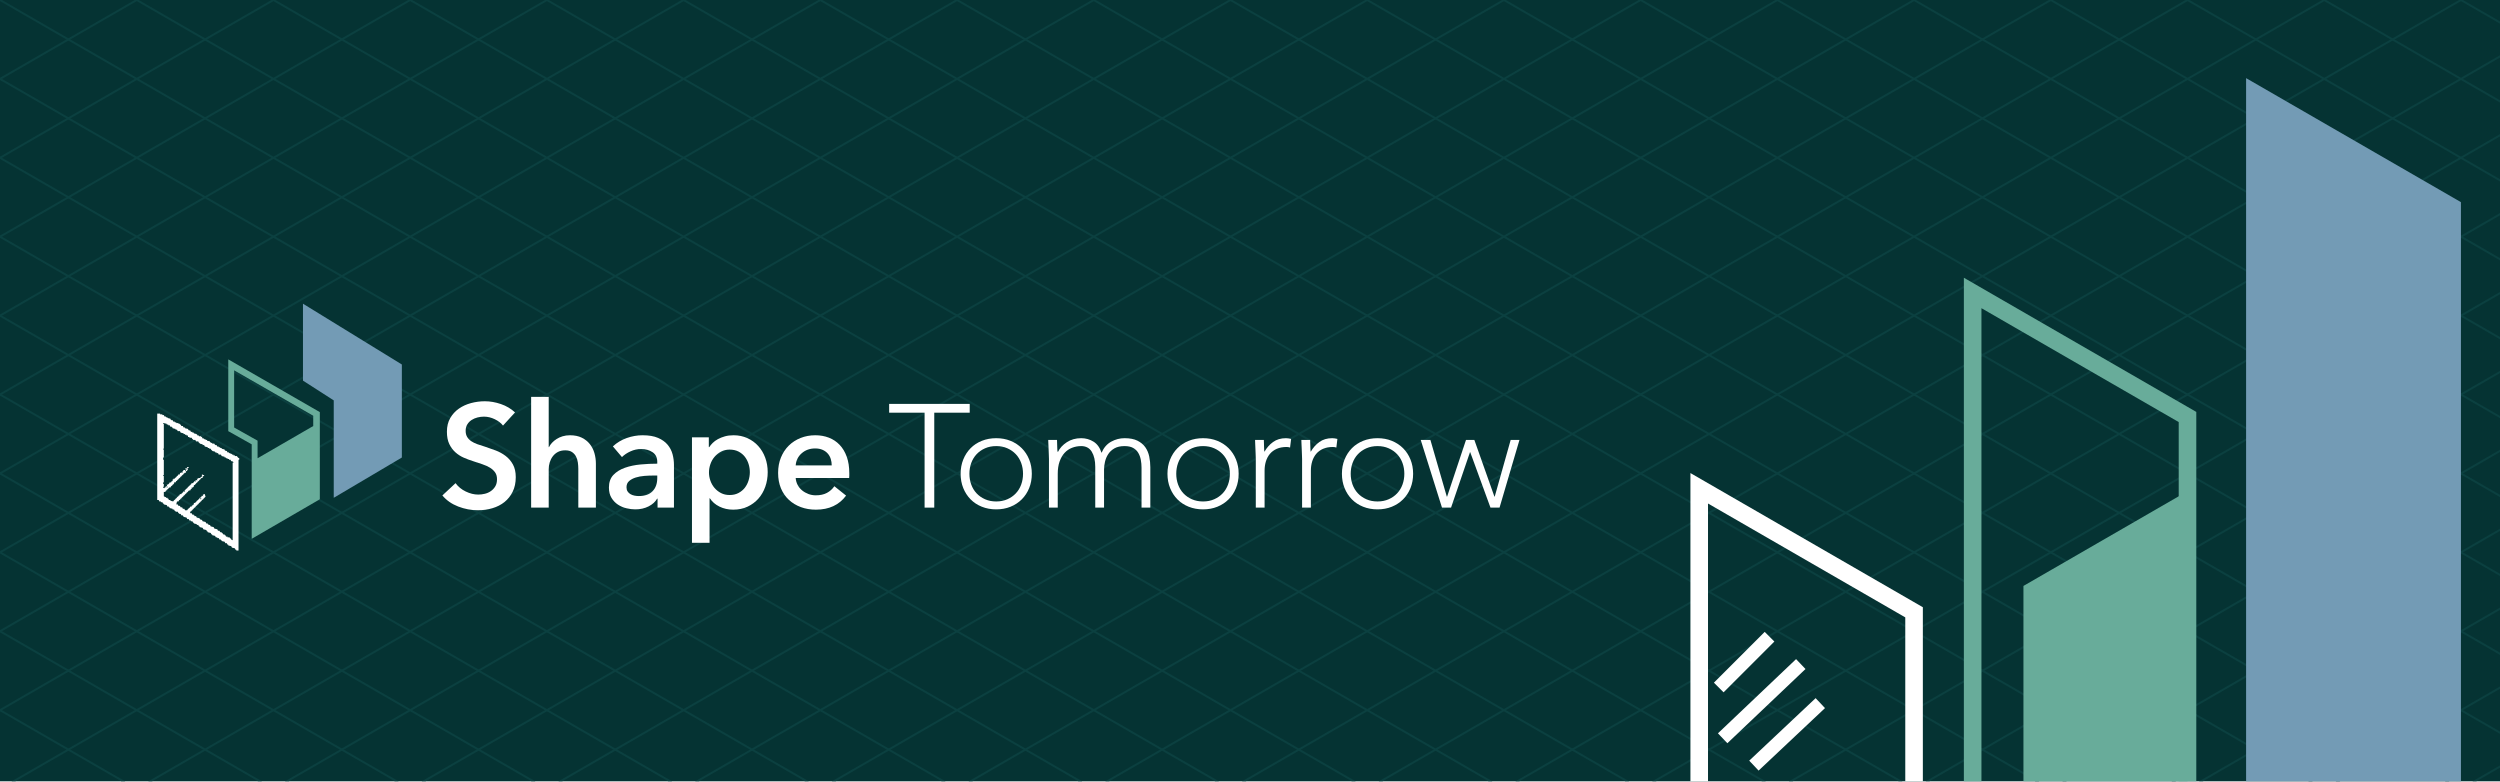
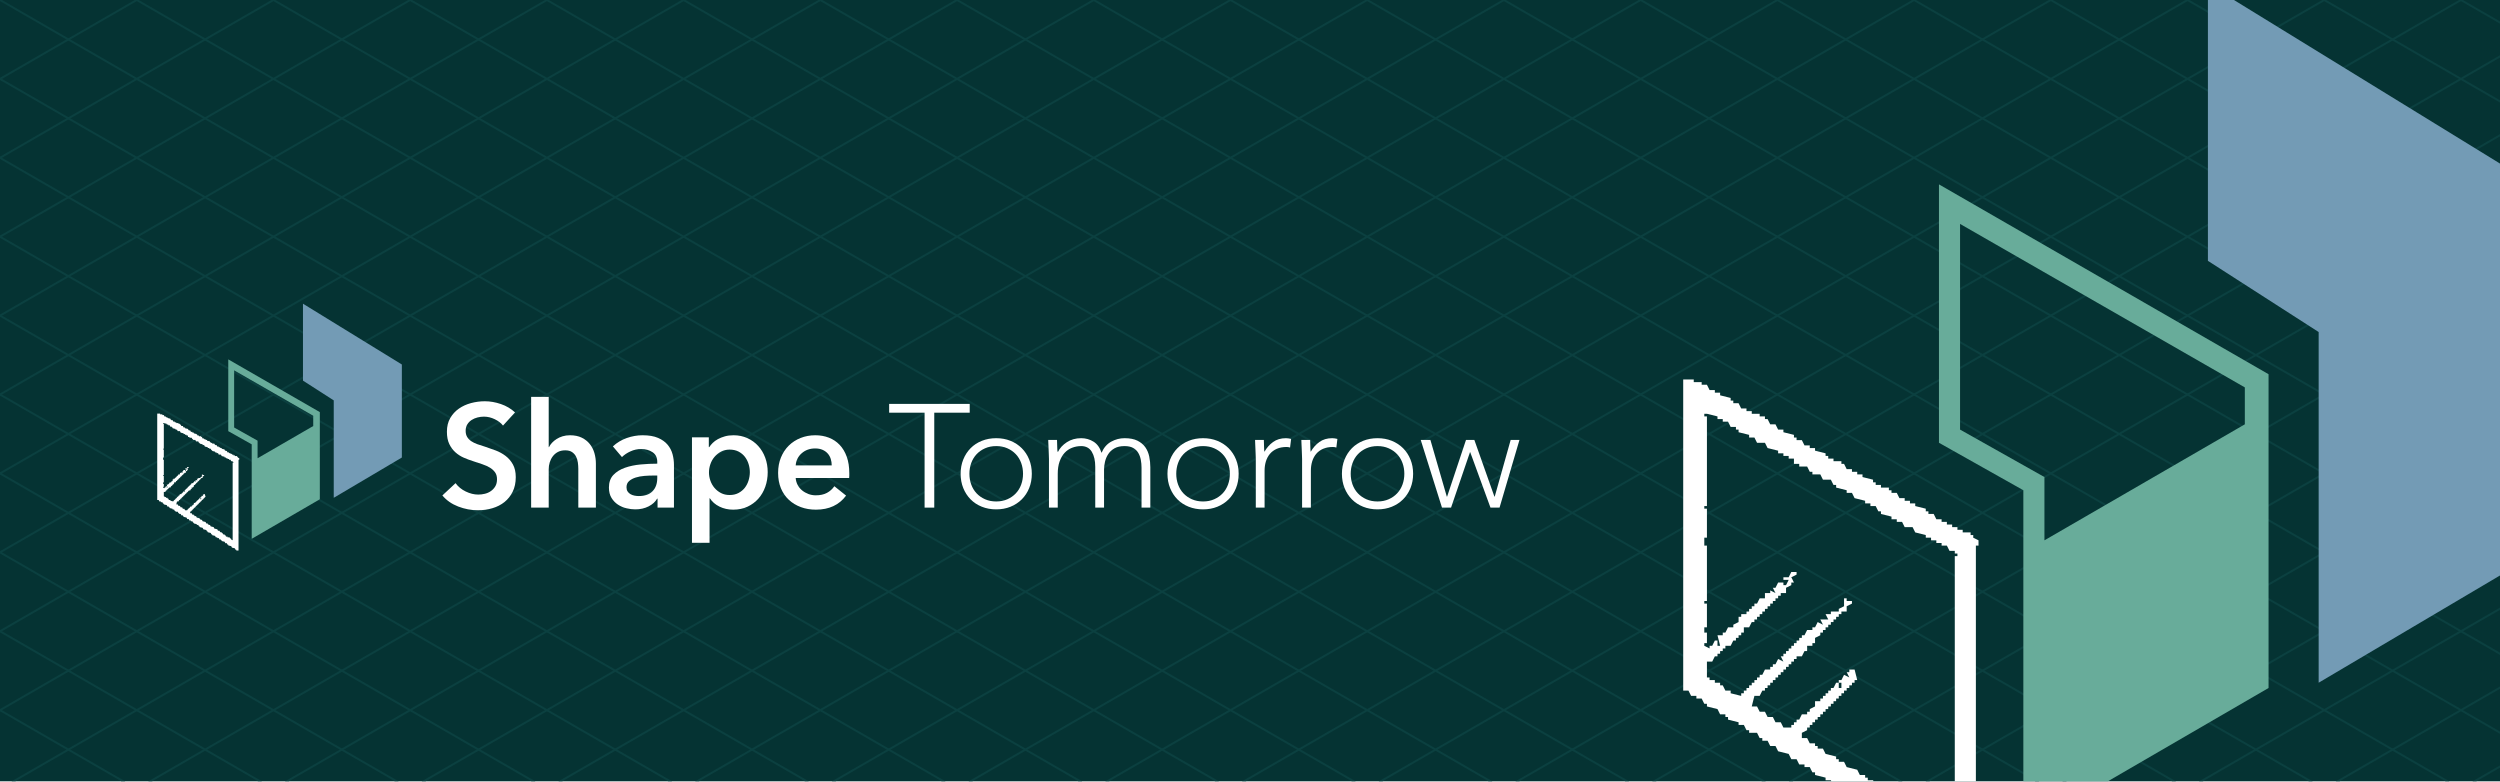
<svg xmlns="http://www.w3.org/2000/svg" xmlns:xlink="http://www.w3.org/1999/xlink" viewBox="0 0 1280 400" width="1280" height="400">
  <defs>
    <g id="glyph-0-0">
      <path d="M 65.844 -84 C 63.844 -86.602 61.02 -88.781 57.375 -90.531 C 53.727 -92.281 50.051 -93.156 46.344 -93.156 C 44.145 -93.156 41.945 -92.879 39.75 -92.328 C 37.551 -91.773 35.551 -90.922 33.75 -89.766 C 31.945 -88.617 30.469 -87.117 29.312 -85.266 C 28.164 -83.422 27.594 -81.195 27.594 -78.594 C 27.594 -76.195 28.094 -74.148 29.094 -72.453 C 30.094 -70.754 31.469 -69.301 33.219 -68.094 C 34.969 -66.895 37.094 -65.844 39.594 -64.938 C 42.094 -64.039 44.844 -63.145 47.844 -62.25 C 51.25 -61.145 54.773 -59.895 58.422 -58.5 C 62.078 -57.102 65.426 -55.254 68.469 -52.953 C 71.52 -50.648 74.02 -47.75 75.969 -44.25 C 77.926 -40.75 78.906 -36.398 78.906 -31.203 C 78.906 -25.504 77.852 -20.531 75.75 -16.281 C 73.645 -12.031 70.844 -8.504 67.344 -5.703 C 63.844 -2.898 59.742 -0.801 55.047 0.594 C 50.348 2 45.398 2.703 40.203 2.703 C 33.297 2.703 26.539 1.426 19.938 -1.125 C 13.344 -3.676 7.945 -7.453 3.75 -12.453 L 17.25 -25.047 C 19.852 -21.453 23.328 -18.602 27.672 -16.5 C 32.023 -14.395 36.301 -13.344 40.5 -13.344 C 42.695 -13.344 44.945 -13.617 47.25 -14.172 C 49.551 -14.723 51.625 -15.648 53.469 -16.953 C 55.32 -18.254 56.82 -19.879 57.969 -21.828 C 59.125 -23.773 59.703 -26.195 59.703 -29.094 C 59.703 -31.895 59.051 -34.219 57.75 -36.062 C 56.445 -37.914 54.695 -39.52 52.5 -40.875 C 50.301 -42.227 47.703 -43.406 44.703 -44.406 C 41.703 -45.406 38.551 -46.453 35.25 -47.547 C 32.051 -48.547 28.848 -49.742 25.641 -51.141 C 22.441 -52.547 19.566 -54.398 17.016 -56.703 C 14.473 -59.004 12.398 -61.828 10.797 -65.172 C 9.203 -68.523 8.406 -72.703 8.406 -77.703 C 8.406 -83.098 9.531 -87.742 11.781 -91.641 C 14.031 -95.547 16.977 -98.773 20.625 -101.328 C 24.27 -103.879 28.414 -105.781 33.062 -107.031 C 37.719 -108.281 42.445 -108.906 47.25 -108.906 C 52.645 -108.906 58.117 -107.953 63.672 -106.047 C 69.223 -104.148 74.051 -101.301 78.156 -97.5 Z M 65.844 -84 " />
    </g>
    <g id="glyph-0-1">
      <path d="M 50.844 -74.094 C 55.551 -74.094 59.578 -73.27 62.922 -71.625 C 66.273 -69.977 69.023 -67.801 71.172 -65.094 C 73.328 -62.395 74.906 -59.297 75.906 -55.797 C 76.906 -52.297 77.406 -48.695 77.406 -45 L 77.406 0 L 59.406 0 L 59.406 -39.594 C 59.406 -41.695 59.254 -43.875 58.953 -46.125 C 58.648 -48.375 58.023 -50.422 57.078 -52.266 C 56.129 -54.117 54.781 -55.645 53.031 -56.844 C 51.281 -58.051 48.953 -58.656 46.047 -58.656 C 43.148 -58.656 40.648 -58.102 38.547 -57 C 36.453 -55.895 34.703 -54.414 33.297 -52.562 C 31.898 -50.719 30.848 -48.645 30.141 -46.344 C 29.441 -44.051 29.094 -41.703 29.094 -39.297 L 29.094 0 L 11.094 0 L 11.094 -113.406 L 29.094 -113.406 L 29.094 -61.953 L 29.406 -61.953 C 30.102 -63.453 31.125 -64.926 32.469 -66.375 C 33.82 -67.82 35.398 -69.117 37.203 -70.266 C 39.004 -71.422 41.051 -72.348 43.344 -73.047 C 45.645 -73.742 48.145 -74.094 50.844 -74.094 Z M 50.844 -74.094 " />
    </g>
    <g id="glyph-0-2">
      <path d="M 55.5 -9.156 L 55.047 -9.156 C 53.242 -5.945 50.344 -3.316 46.344 -1.266 C 42.344 0.773 37.797 1.797 32.703 1.797 C 29.797 1.797 26.77 1.422 23.625 0.672 C 20.477 -0.074 17.578 -1.328 14.922 -3.078 C 12.273 -4.828 10.078 -7.125 8.328 -9.969 C 6.578 -12.82 5.703 -16.348 5.703 -20.547 C 5.703 -25.953 7.223 -30.254 10.266 -33.453 C 13.316 -36.648 17.242 -39.098 22.047 -40.797 C 26.848 -42.492 32.172 -43.617 38.016 -44.172 C 43.867 -44.723 49.598 -45 55.203 -45 L 55.203 -46.797 C 55.203 -51.297 53.578 -54.617 50.328 -56.766 C 47.078 -58.922 43.203 -60 38.703 -60 C 34.898 -60 31.25 -59.195 27.75 -57.594 C 24.25 -56 21.348 -54.051 19.047 -51.75 L 9.75 -62.703 C 13.852 -66.504 18.578 -69.352 23.922 -71.25 C 29.273 -73.145 34.703 -74.094 40.203 -74.094 C 46.598 -74.094 51.867 -73.191 56.016 -71.391 C 60.172 -69.598 63.445 -67.25 65.844 -64.344 C 68.25 -61.445 69.926 -58.195 70.875 -54.594 C 71.82 -51 72.297 -47.398 72.297 -43.797 L 72.297 0 L 55.5 0 Z M 55.203 -32.844 L 51.156 -32.844 C 48.25 -32.844 45.195 -32.719 42 -32.469 C 38.801 -32.219 35.848 -31.664 33.141 -30.812 C 30.441 -29.969 28.191 -28.77 26.391 -27.219 C 24.598 -25.676 23.703 -23.551 23.703 -20.844 C 23.703 -19.145 24.078 -17.719 24.828 -16.562 C 25.578 -15.414 26.551 -14.492 27.75 -13.797 C 28.945 -13.098 30.297 -12.598 31.797 -12.297 C 33.297 -11.992 34.797 -11.844 36.297 -11.844 C 42.492 -11.844 47.191 -13.492 50.391 -16.797 C 53.598 -20.098 55.203 -24.598 55.203 -30.297 Z M 55.203 -32.844 " />
    </g>
    <g id="glyph-0-3">
      <path d="M 28.047 -72 L 28.047 -61.953 L 28.5 -61.953 C 29.395 -63.348 30.566 -64.77 32.016 -66.219 C 33.473 -67.676 35.25 -68.977 37.344 -70.125 C 39.445 -71.27 41.82 -72.219 44.469 -72.969 C 47.125 -73.719 50.102 -74.094 53.406 -74.094 C 58.5 -74.094 63.195 -73.117 67.5 -71.172 C 71.801 -69.223 75.5 -66.547 78.594 -63.141 C 81.695 -59.742 84.098 -55.742 85.797 -51.141 C 87.492 -46.547 88.344 -41.598 88.344 -36.297 C 88.344 -30.992 87.52 -26.02 85.875 -21.375 C 84.227 -16.727 81.879 -12.676 78.828 -9.219 C 75.773 -5.77 72.07 -3.02 67.719 -0.969 C 63.375 1.07 58.453 2.094 52.953 2.094 C 47.848 2.094 43.172 1.043 38.922 -1.047 C 34.672 -3.148 31.395 -6 29.094 -9.594 L 28.797 -9.594 L 28.797 36 L 10.797 36 L 10.797 -72 Z M 70.047 -36.297 C 70.047 -39.098 69.617 -41.875 68.766 -44.625 C 67.922 -47.375 66.648 -49.848 64.953 -52.047 C 63.254 -54.242 61.102 -56.02 58.5 -57.375 C 55.895 -58.727 52.844 -59.406 49.344 -59.406 C 46.051 -59.406 43.102 -58.703 40.5 -57.297 C 37.895 -55.898 35.664 -54.098 33.812 -51.891 C 31.969 -49.691 30.57 -47.191 29.625 -44.391 C 28.676 -41.598 28.203 -38.801 28.203 -36 C 28.203 -33.195 28.676 -30.422 29.625 -27.672 C 30.57 -24.922 31.969 -22.445 33.812 -20.25 C 35.664 -18.051 37.895 -16.273 40.5 -14.922 C 43.102 -13.578 46.051 -12.906 49.344 -12.906 C 52.844 -12.906 55.895 -13.602 58.5 -15 C 61.102 -16.395 63.254 -18.191 64.953 -20.391 C 66.648 -22.598 67.922 -25.098 68.766 -27.891 C 69.617 -30.691 70.047 -33.492 70.047 -36.297 Z M 70.047 -36.297 " />
    </g>
    <g id="glyph-0-4">
      <path d="M 61.5 -43.203 C 61.5 -45.504 61.172 -47.703 60.516 -49.797 C 59.867 -51.898 58.844 -53.75 57.438 -55.344 C 56.039 -56.945 54.27 -58.223 52.125 -59.172 C 49.977 -60.117 47.453 -60.594 44.547 -60.594 C 39.148 -60.594 34.578 -58.969 30.828 -55.719 C 27.078 -52.469 25 -48.297 24.594 -43.203 Z M 79.5 -35.094 C 79.5 -34.301 79.5 -33.504 79.5 -32.703 C 79.5 -31.898 79.445 -31.098 79.344 -30.297 L 24.594 -30.297 C 24.801 -27.703 25.477 -25.328 26.625 -23.172 C 27.77 -21.023 29.289 -19.176 31.188 -17.625 C 33.094 -16.07 35.242 -14.844 37.641 -13.938 C 40.047 -13.039 42.551 -12.594 45.156 -12.594 C 49.656 -12.594 53.453 -13.414 56.547 -15.062 C 59.648 -16.719 62.203 -19 64.203 -21.906 L 76.203 -12.297 C 69.098 -2.703 58.797 2.094 45.297 2.094 C 39.703 2.094 34.551 1.219 29.844 -0.531 C 25.145 -2.281 21.07 -4.754 17.625 -7.953 C 14.176 -11.148 11.473 -15.07 9.516 -19.719 C 7.566 -24.375 6.594 -29.648 6.594 -35.547 C 6.594 -41.348 7.566 -46.625 9.516 -51.375 C 11.473 -56.125 14.148 -60.172 17.547 -63.516 C 20.953 -66.867 24.977 -69.469 29.625 -71.312 C 34.27 -73.164 39.297 -74.094 44.703 -74.094 C 49.703 -74.094 54.328 -73.27 58.578 -71.625 C 62.828 -69.977 66.5 -67.531 69.594 -64.281 C 72.695 -61.031 75.125 -56.977 76.875 -52.125 C 78.625 -47.27 79.5 -41.594 79.5 -35.094 Z M 79.5 -35.094 " />
    </g>
    <g id="glyph-0-5" />
    <g id="glyph-1-0">
      <path d="M 38.094 -97.203 L 1.797 -97.203 L 1.797 -106.203 L 84.297 -106.203 L 84.297 -97.203 L 48 -97.203 L 48 0 L 38.094 0 Z M 38.094 -97.203 " />
    </g>
    <g id="glyph-1-1">
      <path d="M 8.094 -34.656 C 8.094 -39.945 8.992 -44.816 10.797 -49.266 C 12.598 -53.723 15.098 -57.578 18.297 -60.828 C 21.492 -64.078 25.344 -66.598 29.844 -68.391 C 34.344 -70.191 39.242 -71.094 44.547 -71.094 C 49.848 -71.094 54.723 -70.191 59.172 -68.391 C 63.617 -66.598 67.469 -64.078 70.719 -60.828 C 73.969 -57.578 76.492 -53.723 78.297 -49.266 C 80.098 -44.816 81 -39.945 81 -34.656 C 81 -29.352 80.098 -24.473 78.297 -20.016 C 76.492 -15.566 73.969 -11.719 70.719 -8.469 C 67.469 -5.219 63.617 -2.691 59.172 -0.891 C 54.723 0.898 49.848 1.797 44.547 1.797 C 39.242 1.797 34.344 0.898 29.844 -0.891 C 25.344 -2.691 21.492 -5.219 18.297 -8.469 C 15.098 -11.719 12.598 -15.566 10.797 -20.016 C 8.992 -24.473 8.094 -29.352 8.094 -34.656 Z M 17.094 -34.656 C 17.094 -30.75 17.719 -27.07 18.969 -23.625 C 20.219 -20.176 22.039 -17.176 24.438 -14.625 C 26.844 -12.07 29.742 -10.047 33.141 -8.547 C 36.547 -7.047 40.348 -6.297 44.547 -6.297 C 48.742 -6.297 52.539 -7.047 55.938 -8.547 C 59.344 -10.047 62.242 -12.07 64.641 -14.625 C 67.047 -17.176 68.875 -20.176 70.125 -23.625 C 71.375 -27.07 72 -30.75 72 -34.656 C 72 -38.551 71.375 -42.223 70.125 -45.672 C 68.875 -49.117 67.047 -52.117 64.641 -54.672 C 62.242 -57.223 59.344 -59.25 55.938 -60.75 C 52.539 -62.25 48.742 -63 44.547 -63 C 40.348 -63 36.547 -62.25 33.141 -60.75 C 29.742 -59.25 26.844 -57.223 24.438 -54.672 C 22.039 -52.117 20.219 -49.117 18.969 -45.672 C 17.719 -42.223 17.094 -38.551 17.094 -34.656 Z M 17.094 -34.656 " />
    </g>
    <g id="glyph-1-2">
      <path d="M 12 -49.797 C 12 -51.098 11.945 -52.672 11.844 -54.516 C 11.75 -56.367 11.676 -58.242 11.625 -60.141 C 11.57 -62.047 11.492 -63.82 11.391 -65.469 C 11.297 -67.125 11.25 -68.398 11.25 -69.297 L 20.25 -69.297 C 20.352 -66.703 20.426 -64.203 20.469 -61.797 C 20.52 -59.398 20.645 -57.852 20.844 -57.156 L 21.297 -57.156 C 23.098 -60.945 26.098 -64.219 30.297 -66.969 C 34.492 -69.719 39.395 -71.094 45 -71.094 C 49.602 -71.094 53.801 -69.914 57.594 -67.562 C 61.395 -65.219 64.145 -61.395 65.844 -56.094 C 68.051 -61.301 71.328 -65.102 75.672 -67.5 C 80.023 -69.895 84.602 -71.094 89.406 -71.094 C 94.801 -71.094 99.195 -70.242 102.594 -68.547 C 106 -66.848 108.676 -64.625 110.625 -61.875 C 112.57 -59.125 113.922 -55.945 114.672 -52.344 C 115.422 -48.75 115.797 -45.051 115.797 -41.25 L 115.797 0 L 106.797 0 L 106.797 -40.797 C 106.797 -43.598 106.547 -46.32 106.047 -48.969 C 105.547 -51.625 104.672 -54 103.422 -56.094 C 102.172 -58.195 100.422 -59.875 98.172 -61.125 C 95.922 -62.375 93 -63 89.406 -63 C 85.195 -63 81.742 -62.223 79.047 -60.672 C 76.348 -59.117 74.223 -57.145 72.672 -54.75 C 71.117 -52.352 70.02 -49.754 69.375 -46.953 C 68.727 -44.148 68.406 -41.5 68.406 -39 L 68.406 0 L 59.406 0 L 59.406 -41.703 C 59.406 -48.098 58.227 -53.242 55.875 -57.141 C 53.52 -61.047 49.895 -63 45 -63 C 41.695 -63 38.57 -62.422 35.625 -61.266 C 32.676 -60.117 30.125 -58.367 27.969 -56.016 C 25.82 -53.672 24.125 -50.723 22.875 -47.172 C 21.625 -43.617 21 -39.445 21 -34.656 L 21 0 L 12 0 Z M 12 -49.797 " />
    </g>
    <g id="glyph-1-3">
      <path d="M 12 -49.797 C 12 -51.098 11.945 -52.672 11.844 -54.516 C 11.75 -56.367 11.676 -58.242 11.625 -60.141 C 11.57 -62.047 11.492 -63.82 11.391 -65.469 C 11.297 -67.125 11.25 -68.398 11.25 -69.297 L 20.25 -69.297 C 20.352 -66.703 20.426 -64.203 20.469 -61.797 C 20.52 -59.398 20.645 -57.852 20.844 -57.156 C 23.145 -61.25 26.094 -64.594 29.688 -67.188 C 33.289 -69.789 37.695 -71.094 42.906 -71.094 C 43.801 -71.094 44.672 -71.02 45.516 -70.875 C 46.367 -70.727 47.25 -70.551 48.156 -70.344 L 47.094 -61.5 C 45.895 -61.895 44.75 -62.094 43.656 -62.094 C 39.75 -62.094 36.367 -61.469 33.516 -60.219 C 30.672 -58.969 28.32 -57.242 26.469 -55.047 C 24.625 -52.848 23.25 -50.273 22.344 -47.328 C 21.445 -44.379 21 -41.203 21 -37.797 L 21 0 L 12 0 Z M 12 -49.797 " />
    </g>
    <g id="glyph-1-4">
      <path d="M 2.25 -69.297 L 12.156 -69.297 L 28.953 -11.25 L 29.25 -11.25 L 48.594 -69.297 L 57.156 -69.297 L 77.703 -11.25 L 78 -11.25 L 94.344 -69.297 L 103.344 -69.297 L 82.953 0 L 73.656 0 L 52.953 -56.703 L 52.656 -56.703 L 33.297 0 L 24 0 Z M 2.25 -69.297 " />
    </g>
    <clipPath id="c">
      <rect width="1280" height="400" />
    </clipPath>
  </defs>
  <rect width="1280" height="400" fill="#053333" />
  <g clip-path="url(#c)" opacity="1">
    <line x1="-700" y1="0" x2="0" y2="404" stroke="#0B4040" stroke-width="1" />
    <line x1="-700" y1="0" x2="-1400" y2="404" stroke="#0B4040" stroke-width="1" />
    <line x1="-630" y1="0" x2="70" y2="404" stroke="#0B4040" stroke-width="1" />
    <line x1="-630" y1="0" x2="-1330" y2="404" stroke="#0B4040" stroke-width="1" />
    <line x1="-560" y1="0" x2="140" y2="404" stroke="#0B4040" stroke-width="1" />
    <line x1="-560" y1="0" x2="-1260" y2="404" stroke="#0B4040" stroke-width="1" />
    <line x1="-490" y1="0" x2="210" y2="404" stroke="#0B4040" stroke-width="1" />
    <line x1="-490" y1="0" x2="-1190" y2="404" stroke="#0B4040" stroke-width="1" />
    <line x1="-420" y1="0" x2="280" y2="404" stroke="#0B4040" stroke-width="1" />
    <line x1="-420" y1="0" x2="-1120" y2="404" stroke="#0B4040" stroke-width="1" />
    <line x1="-350" y1="0" x2="350" y2="404" stroke="#0B4040" stroke-width="1" />
    <line x1="-350" y1="0" x2="-1050" y2="404" stroke="#0B4040" stroke-width="1" />
    <line x1="-280" y1="0" x2="420" y2="404" stroke="#0B4040" stroke-width="1" />
    <line x1="-280" y1="0" x2="-980" y2="404" stroke="#0B4040" stroke-width="1" />
    <line x1="-210" y1="0" x2="490" y2="404" stroke="#0B4040" stroke-width="1" />
    <line x1="-210" y1="0" x2="-910" y2="404" stroke="#0B4040" stroke-width="1" />
    <line x1="-140" y1="0" x2="560" y2="404" stroke="#0B4040" stroke-width="1" />
    <line x1="-140" y1="0" x2="-840" y2="404" stroke="#0B4040" stroke-width="1" />
    <line x1="-70" y1="0" x2="630" y2="404" stroke="#0B4040" stroke-width="1" />
    <line x1="-70" y1="0" x2="-770" y2="404" stroke="#0B4040" stroke-width="1" />
    <line x1="0" y1="0" x2="700" y2="404" stroke="#0B4040" stroke-width="1" />
    <line x1="0" y1="0" x2="-700" y2="404" stroke="#0B4040" stroke-width="1" />
    <line x1="70" y1="0" x2="770" y2="404" stroke="#0B4040" stroke-width="1" />
    <line x1="70" y1="0" x2="-630" y2="404" stroke="#0B4040" stroke-width="1" />
    <line x1="140" y1="0" x2="840" y2="404" stroke="#0B4040" stroke-width="1" />
    <line x1="140" y1="0" x2="-560" y2="404" stroke="#0B4040" stroke-width="1" />
    <line x1="210" y1="0" x2="910" y2="404" stroke="#0B4040" stroke-width="1" />
    <line x1="210" y1="0" x2="-490" y2="404" stroke="#0B4040" stroke-width="1" />
    <line x1="280" y1="0" x2="980" y2="404" stroke="#0B4040" stroke-width="1" />
    <line x1="280" y1="0" x2="-420" y2="404" stroke="#0B4040" stroke-width="1" />
    <line x1="350" y1="0" x2="1050" y2="404" stroke="#0B4040" stroke-width="1" />
    <line x1="350" y1="0" x2="-350" y2="404" stroke="#0B4040" stroke-width="1" />
    <line x1="420" y1="0" x2="1120" y2="404" stroke="#0B4040" stroke-width="1" />
    <line x1="420" y1="0" x2="-280" y2="404" stroke="#0B4040" stroke-width="1" />
    <line x1="490" y1="0" x2="1190" y2="404" stroke="#0B4040" stroke-width="1" />
    <line x1="490" y1="0" x2="-210" y2="404" stroke="#0B4040" stroke-width="1" />
    <line x1="560" y1="0" x2="1260" y2="404" stroke="#0B4040" stroke-width="1" />
    <line x1="560" y1="0" x2="-140" y2="404" stroke="#0B4040" stroke-width="1" />
    <line x1="630" y1="0" x2="1330" y2="404" stroke="#0B4040" stroke-width="1" />
    <line x1="630" y1="0" x2="-70" y2="404" stroke="#0B4040" stroke-width="1" />
    <line x1="700" y1="0" x2="1400" y2="404" stroke="#0B4040" stroke-width="1" />
    <line x1="700" y1="0" x2="0" y2="404" stroke="#0B4040" stroke-width="1" />
    <line x1="770" y1="0" x2="1470" y2="404" stroke="#0B4040" stroke-width="1" />
    <line x1="770" y1="0" x2="70" y2="404" stroke="#0B4040" stroke-width="1" />
    <line x1="840" y1="0" x2="1540" y2="404" stroke="#0B4040" stroke-width="1" />
    <line x1="840" y1="0" x2="140" y2="404" stroke="#0B4040" stroke-width="1" />
    <line x1="910" y1="0" x2="1610" y2="404" stroke="#0B4040" stroke-width="1" />
    <line x1="910" y1="0" x2="210" y2="404" stroke="#0B4040" stroke-width="1" />
    <line x1="980" y1="0" x2="1680" y2="404" stroke="#0B4040" stroke-width="1" />
    <line x1="980" y1="0" x2="280" y2="404" stroke="#0B4040" stroke-width="1" />
    <line x1="1050" y1="0" x2="1750" y2="404" stroke="#0B4040" stroke-width="1" />
    <line x1="1050" y1="0" x2="350" y2="404" stroke="#0B4040" stroke-width="1" />
    <line x1="1120" y1="0" x2="1820" y2="404" stroke="#0B4040" stroke-width="1" />
    <line x1="1120" y1="0" x2="420" y2="404" stroke="#0B4040" stroke-width="1" />
    <line x1="1190" y1="0" x2="1890" y2="404" stroke="#0B4040" stroke-width="1" />
    <line x1="1190" y1="0" x2="490" y2="404" stroke="#0B4040" stroke-width="1" />
    <line x1="1260" y1="0" x2="1960" y2="404" stroke="#0B4040" stroke-width="1" />
    <line x1="1260" y1="0" x2="560" y2="404" stroke="#0B4040" stroke-width="1" />
    <line x1="1330" y1="0" x2="2030" y2="404" stroke="#0B4040" stroke-width="1" />
    <line x1="1330" y1="0" x2="630" y2="404" stroke="#0B4040" stroke-width="1" />
    <line x1="1400" y1="0" x2="2100" y2="404" stroke="#0B4040" stroke-width="1" />
    <line x1="1400" y1="0" x2="700" y2="404" stroke="#0B4040" stroke-width="1" />
    <line x1="1470" y1="0" x2="2170" y2="404" stroke="#0B4040" stroke-width="1" />
    <line x1="1470" y1="0" x2="770" y2="404" stroke="#0B4040" stroke-width="1" />
    <line x1="1540" y1="0" x2="2240" y2="404" stroke="#0B4040" stroke-width="1" />
    <line x1="1540" y1="0" x2="840" y2="404" stroke="#0B4040" stroke-width="1" />
    <line x1="1610" y1="0" x2="2310" y2="404" stroke="#0B4040" stroke-width="1" />
    <line x1="1610" y1="0" x2="910" y2="404" stroke="#0B4040" stroke-width="1" />
    <line x1="1680" y1="0" x2="2380" y2="404" stroke="#0B4040" stroke-width="1" />
    <line x1="1680" y1="0" x2="980" y2="404" stroke="#0B4040" stroke-width="1" />
    <line x1="1750" y1="0" x2="2450" y2="404" stroke="#0B4040" stroke-width="1" />
    <line x1="1750" y1="0" x2="1050" y2="404" stroke="#0B4040" stroke-width="1" />
    <line x1="1820" y1="0" x2="2520" y2="404" stroke="#0B4040" stroke-width="1" />
    <line x1="1820" y1="0" x2="1120" y2="404" stroke="#0B4040" stroke-width="1" />
    <line x1="1890" y1="0" x2="2590" y2="404" stroke="#0B4040" stroke-width="1" />
    <line x1="1890" y1="0" x2="1190" y2="404" stroke="#0B4040" stroke-width="1" />
    <line x1="1960" y1="0" x2="2660" y2="404" stroke="#0B4040" stroke-width="1" />
    <line x1="1960" y1="0" x2="1260" y2="404" stroke="#0B4040" stroke-width="1" />
  </g>
  <g clip-path="url(#c)">
-     <polygon points="870,250 980,313.5 980,450 870,450" fill="none" stroke="#FFFFFF" stroke-width="9" />
-     <line x1="880" y1="352" x2="906" y2="326" stroke="#FFFFFF" stroke-width="7" />
-     <line x1="882" y1="378" x2="922" y2="340" stroke="#FFFFFF" stroke-width="7" />
-     <line x1="898" y1="392" x2="932" y2="360" stroke="#FFFFFF" stroke-width="7" />
-     <polygon points="1010,150 1120,213.5 1120,450 1010,450" fill="none" stroke="#68AC9A" stroke-width="9" />
-     <polygon points="1036,300 1120,251.5 1120,450 1036,450" fill="#68AC9A" />
-     <polygon points="1150,40 1260,103.5 1260,450 1150,450" fill="#739BB5" />
+     <g transform="translate(860 -10) scale(1.8) translate(-409 -413)">
+       <path fill-rule="evenodd" fill="#FFFFFF" d="M 416.75 536.25 L 416 536.25 L 416 537 L 416.75 537 L 416.75 562.5 L 416 562.5 L 416 563.25 L 416.75 563.25 L 416.75 571.5 L 416 571.5 L 416 573.75 L 416.75 573.75 L 416.75 589.5 L 416 589.5 L 416 590.25 L 416.75 590.25 L 416.75 597 L 416 597 L 416 598.5 L 416.75 598.5 L 416.75 601.5 L 416 601.5 L 416 602.25 L 417.5 603 L 417.5 602.25 L 418.25 602.25 L 419 600.75 L 419.75 600.75 L 419.75 602.25 L 420.5 602.25 L 419.75 599.25 L 421.25 599.25 L 421.25 598.5 L 422 598.5 L 422.75 597 L 424.25 597 L 424.25 596.25 L 425.75 595.5 L 425.75 594 L 426.5 594 L 426.5 593.25 L 428 593.25 L 428 592.5 L 428.75 592.5 L 428.75 591.75 L 429.5 591.75 L 429.5 591 L 430.25 591 L 430.25 590.25 L 431 590.25 L 431.75 588.75 L 433.25 588.75 L 433.25 587.25 L 434.75 587.25 L 434.75 586.5 L 436.25 587.25 L 435.5 585.75 L 436.25 585.75 L 437 584.25 L 438.5 584.25 L 438.5 585 L 439.25 585 L 440 583.5 L 438.5 583.5 L 438.5 582.75 L 440 582.75 L 440.75 581.25 L 442.25 581.25 L 442.25 582 L 440.75 582.75 L 441.5 584.25 L 440.75 584.25 L 440.75 585 L 439.25 585.75 L 439.25 587.25 L 437.75 587.25 L 437.75 588 L 437 588 L 437 588.75 L 436.25 588.75 L 436.25 589.5 L 435.5 589.5 L 435.5 590.25 L 434.75 590.25 L 434.75 591 L 434 591 L 434 591.75 L 433.25 591.75 L 433.25 592.5 L 432.5 592.5 L 432.5 593.25 L 431.75 593.25 L 431.75 594 L 431 594 L 431 594.75 L 430.25 594.75 L 430.25 595.5 L 429.5 595.5 L 428.75 597 L 427.25 597 L 427.25 598.5 L 426.5 598.5 L 426.5 599.25 L 425.75 599.25 L 425.75 600 L 425 600 L 425 600.75 L 424.25 600.75 L 423.5 602.25 L 422 602.25 L 422 603 L 421.25 603 L 421.25 603.75 L 420.5 603.75 L 420.5 604.5 L 419.75 604.5 L 419.75 605.25 L 419 605.25 L 418.25 606.75 L 416.75 606.75 L 416.75 611.25 L 417.5 611.25 L 417.5 612 L 419 612 L 419 612.75 L 420.5 612.75 L 420.5 613.5 L 421.25 613.5 L 422 615 L 423.5 615 L 423.5 615.75 L 426.5 616.5 L 426.5 615.75 L 427.25 615.75 L 427.25 615 L 428 615 L 428 614.25 L 428.75 614.25 L 428.75 613.5 L 429.5 613.5 L 429.5 612.75 L 430.25 612.75 L 430.25 612 L 431 612 L 431 611.25 L 431.75 611.25 L 431.75 610.5 L 432.5 610.5 L 433.25 609 L 434.75 609 L 434.75 608.25 L 435.5 608.25 L 435.5 607.5 L 436.25 607.5 L 437 606 L 438.5 606.75 L 437.75 605.25 L 438.5 605.25 L 438.5 604.5 L 439.25 604.5 L 439.25 603.75 L 440 603.75 L 440 603 L 440.75 603 L 440.75 602.25 L 441.5 602.25 L 441.5 601.5 L 442.25 601.5 L 442.25 600.75 L 443 600.75 L 443 600 L 443.75 600 L 443.75 599.25 L 444.5 599.25 L 445.25 597.75 L 446.75 597.75 L 446.75 597 L 447.5 597 L 448.25 595.5 L 449.75 596.25 L 449 594.75 L 451.25 594.75 L 450.5 593.25 L 452 593.25 L 452 592.5 L 454.25 592.5 L 454.25 591.75 L 455.75 591 L 455.75 588.75 L 456.5 588.75 L 456.5 589.5 L 458 589.5 L 458 590.25 L 456.5 591 L 456.5 592.5 L 455 592.5 L 455 593.25 L 454.25 593.25 L 454.25 594 L 453.5 594 L 453.5 594.75 L 452.75 594.75 L 452.75 595.5 L 452 595.5 L 452 596.25 L 451.25 596.25 L 451.25 597 L 450.5 597 L 450.5 597.75 L 449.75 597.75 L 449.75 598.5 L 449 598.5 L 449 599.25 L 447.5 600 L 447.5 601.5 L 446.75 601.5 L 446.75 602.25 L 445.25 602.25 L 445.25 603.75 L 444.5 603.75 L 443.75 605.25 L 442.25 605.25 L 442.25 606 L 441.5 606 L 441.5 606.75 L 440.75 606.75 L 440.75 607.5 L 440 607.5 L 440 608.25 L 439.25 608.25 L 439.25 609 L 438.5 609 L 438.5 609.75 L 437.75 609.75 L 437.75 610.5 L 437 610.5 L 437 611.25 L 436.25 611.25 L 436.25 612 L 435.5 612 L 435.5 612.75 L 434.75 612.75 L 434.75 613.5 L 434 613.5 L 434 614.25 L 433.25 614.25 L 433.25 615 L 432.5 615 L 431.75 616.5 L 430.25 616.5 L 429.5 619.5 L 431 619.5 L 431.75 621 L 433.25 621 L 434 622.5 L 435.5 622.5 L 436.25 624 L 437.75 624 L 438.5 625.5 L 440.75 625.5 L 440.75 624.75 L 441.5 624.75 L 441.5 624 L 442.25 624 L 442.25 623.25 L 443 623.25 L 443.75 621.75 L 445.25 621.75 L 445.25 621 L 446 621 L 446 620.25 L 447.5 619.5 L 447.5 618 L 449 618 L 449 617.25 L 449.75 617.25 L 449.75 616.5 L 450.5 616.5 L 450.5 615.75 L 451.25 615.75 L 451.25 615 L 452 615 L 452 614.25 L 452.75 614.25 L 453.5 612.75 L 454.25 612.75 L 454.25 614.25 L 455 614.25 L 455 612.75 L 454.25 612.75 L 454.25 612 L 455 612 L 455.75 610.5 L 457.25 611.25 L 456.5 609.75 L 457.25 609.75 L 457.25 609 L 458.75 609 L 459.5 612 L 458.75 612 L 458.75 612.75 L 458 612.75 L 458 613.5 L 457.25 613.5 L 457.25 614.25 L 456.5 614.25 L 456.5 615 L 455.75 615 L 455.75 615.75 L 455 615.75 L 455 616.5 L 454.25 616.5 L 454.25 617.25 L 453.5 617.25 L 453.5 618 L 452.75 618 L 452.75 618.75 L 452 618.75 L 452 619.5 L 451.25 619.5 L 451.25 620.25 L 450.5 620.25 L 450.5 621 L 449.75 621 L 449.75 621.75 L 449 621.75 L 449 622.5 L 448.25 622.5 L 448.25 623.25 L 447.5 623.25 L 447.5 624 L 446.75 624 L 446.75 624.75 L 446 624.75 L 446 625.5 L 445.25 625.5 L 445.25 626.25 L 443.75 627 L 443.75 628.5 L 445.25 628.5 L 446 630 L 447.5 630 L 447.5 630.75 L 448.25 630.75 L 448.25 631.5 L 449.75 631.5 L 450.5 633 L 453.5 633.75 L 453.5 634.5 L 454.25 634.5 L 454.25 635.25 L 455.75 635.25 L 456.5 636.75 L 459.5 637.5 L 460.25 639 L 461.75 639 L 461.75 639.75 L 462.5 639.75 L 462.5 640.5 L 464 640.5 L 464.75 642 L 467.75 642.75 L 468.5 644.25 L 471.5 645 L 472.25 646.5 L 473.75 646.5 L 474.5 648 L 476 648 L 476 648.75 L 476.75 648.75 L 477.5 650.25 L 479 650.25 L 479 651 L 479.75 651 L 480.5 652.5 L 482 652.5 L 482 653.25 L 484.25 653.25 L 484.25 654 L 485 654 L 485 654.75 L 485.75 654.75 L 485.75 655.5 L 487.25 656.25 L 487.25 576.75 L 488 576.75 L 488 576 L 487.25 576 L 487.25 575.25 L 485.75 575.25 L 485 573.75 L 483.5 573.75 L 483.5 573 L 482 573 L 482 572.25 L 480.5 572.25 L 480.5 571.5 L 479 571.5 L 479 570.75 L 476 570 L 475.25 568.5 L 473 568.5 L 472.25 567 L 470.75 567 L 470.75 566.25 L 469.25 566.25 L 469.25 565.5 L 466.25 564.75 L 466.25 564 L 465.5 564 L 464.75 562.5 L 463.25 562.5 L 463.25 561.75 L 461.75 561.75 L 461.75 561 L 458.75 560.25 L 458 558.75 L 456.5 558.75 L 456.5 558 L 453.5 557.25 L 453.5 556.5 L 452.75 556.5 L 452 555 L 449.75 555 L 449 553.5 L 446.75 553.5 L 446.75 552.75 L 446 552.75 L 445.25 551.25 L 443 551.25 L 443 550.5 L 441.5 550.5 L 441.5 549 L 440 549 L 440 548.25 L 438.5 548.25 L 438.5 547.5 L 437 547.5 L 437 546.75 L 434 546 L 433.25 544.5 L 431 544.5 L 430.25 543 L 428.75 543 L 428.75 542.25 L 425.75 541.5 L 425.75 540.75 L 425 540.75 L 425 540 L 423.5 540 L 422.75 538.5 L 421.25 538.5 L 421.25 537.75 L 419.75 537.75 L 419.75 537 Z M 410 526.5 L 413 526.5 L 413 527.25 L 415.25 527.25 L 415.25 528 L 416.75 528 L 417.5 529.5 L 419 529.5 L 419 530.25 L 420.5 530.25 L 420.5 531 L 423.5 531.75 L 423.5 532.5 L 424.25 532.5 L 424.25 533.25 L 425.75 533.25 L 426.5 534.75 L 428 534.75 L 428 535.5 L 429.5 535.5 L 429.5 536.25 L 431.75 536.25 L 431.75 537 L 433.25 537 L 433.25 537.75 L 434 537.75 L 434.75 539.25 L 436.25 539.25 L 437 540.75 L 438.5 540.75 L 438.5 541.5 L 441.5 542.25 L 441.5 543 L 442.25 543 L 442.25 543.75 L 443.75 543.75 L 444.5 545.25 L 446 545.25 L 446 546 L 447.5 546 L 447.5 546.75 L 450.5 547.5 L 450.5 548.25 L 451.25 548.25 L 451.25 549 L 452.75 549 L 452.75 549.75 L 455 549.75 L 455 550.5 L 455.75 550.5 L 456.5 552 L 458 552 L 458 552.75 L 459.5 552.75 L 459.5 553.5 L 461 553.5 L 461 554.25 L 464 555 L 464 555.75 L 464.75 555.75 L 464.75 556.5 L 466.25 556.5 L 466.25 557.25 L 468.5 557.25 L 468.5 558 L 469.25 558 L 469.25 558.75 L 470.75 558.75 L 471.5 560.25 L 473 560.25 L 473 561 L 474.5 561 L 474.5 561.75 L 476 561.75 L 476 562.5 L 479 563.25 L 479 564 L 479.75 564 L 479.75 564.75 L 481.25 564.75 L 482 566.25 L 483.5 566.25 L 483.5 567 L 485 567 L 485 567.75 L 486.5 567.75 L 486.5 568.5 L 488 568.5 L 488 569.25 L 489.5 569.25 L 489.5 570 L 491.75 570 L 491.75 570.75 L 492.5 570.75 L 492.5 571.5 L 494 572.25 L 494 573.75 L 493.25 573.75 L 493.25 666.75 L 491 666.75 L 491 666 L 490.25 666 L 489.5 664.5 L 486.5 663.75 L 485.75 662.25 L 482.75 661.5 L 482.75 660.75 L 482 660.75 L 481.25 659.25 L 479.75 659.25 L 479 657.75 L 476 657 L 476 656.25 L 475.25 656.25 L 475.25 655.5 L 473.75 655.5 L 473 654 L 471.5 654 L 471.5 653.25 L 470 653.25 L 469.25 651.75 L 466.25 651 L 466.25 650.25 L 465.5 650.25 L 464.75 648.75 L 461.75 648 L 461.75 647.25 L 461 647.25 L 460.25 645.75 L 457.25 645 L 456.5 643.5 L 453.5 642.75 L 453.5 642 L 452.75 642 L 452 640.5 L 450.5 640.5 L 450.5 639.75 L 447.5 639 L 447.5 638.25 L 446.75 638.25 L 446 636.75 L 444.5 636.75 L 444.5 636 L 443 636 L 442.25 634.5 L 440.75 634.5 L 440 633 L 437 632.25 L 436.25 630.75 L 434.75 630.75 L 434 629.25 L 432.5 629.25 L 432.5 628.5 L 431.75 628.5 L 431 627 L 428.75 627 L 428.75 626.25 L 428 626.25 L 427.25 624.75 L 425.75 624.75 L 425.75 624 L 422.75 623.25 L 422.75 622.5 L 422 622.5 L 422 621.75 L 420.5 621.75 L 419.75 620.25 L 416.75 619.5 L 416.75 618.75 L 416 618.75 L 415.25 617.25 L 413.75 617.25 L 413.75 616.5 L 412.25 616.5 L 411.5 615 L 410 615 Z M 410 526.5 " />
+       <path fill-rule="evenodd" fill="#68AC9A" d="M 488.75 482.25 L 488.75 540.75 L 512.75 554.25 L 512.75 572.25 L 569.75 539.25 L 569.75 528.75 Z M 482.75 471 L 576.5 525 L 576.5 614.25 L 506.75 654.75 L 506.75 558 L 482.75 544.5 Z M 482.75 471 " />
+       <path fill-rule="evenodd" fill="#739BB5" d="M 559.25 414 L 660.5 476.25 L 660.5 571.5 L 590.75 612.75 L 590.75 513 L 559.25 492.75 Z M 559.25 414 " />
+     </g>
  </g>
  <g transform="translate(80 155) scale(0.5) translate(-409 -413)">
    <path fill-rule="evenodd" fill="#FFFFFF" d="M 416.75 536.25 L 416 536.25 L 416 537 L 416.75 537 L 416.75 562.5 L 416 562.5 L 416 563.25 L 416.75 563.25 L 416.75 571.5 L 416 571.5 L 416 573.75 L 416.75 573.75 L 416.75 589.5 L 416 589.5 L 416 590.25 L 416.75 590.25 L 416.75 597 L 416 597 L 416 598.5 L 416.75 598.5 L 416.75 601.5 L 416 601.5 L 416 602.25 L 417.5 603 L 417.5 602.25 L 418.25 602.25 L 419 600.75 L 419.75 600.75 L 419.75 602.25 L 420.5 602.25 L 419.75 599.25 L 421.25 599.25 L 421.25 598.5 L 422 598.5 L 422.75 597 L 424.25 597 L 424.25 596.25 L 425.75 595.5 L 425.75 594 L 426.5 594 L 426.5 593.25 L 428 593.25 L 428 592.5 L 428.75 592.5 L 428.75 591.75 L 429.5 591.75 L 429.5 591 L 430.25 591 L 430.25 590.25 L 431 590.25 L 431.75 588.75 L 433.25 588.75 L 433.25 587.25 L 434.75 587.25 L 434.75 586.5 L 436.25 587.25 L 435.5 585.75 L 436.25 585.75 L 437 584.25 L 438.5 584.25 L 438.5 585 L 439.25 585 L 440 583.5 L 438.5 583.5 L 438.5 582.75 L 440 582.75 L 440.75 581.25 L 442.25 581.25 L 442.25 582 L 440.75 582.75 L 441.5 584.25 L 440.75 584.25 L 440.75 585 L 439.25 585.75 L 439.25 587.25 L 437.75 587.25 L 437.75 588 L 437 588 L 437 588.75 L 436.25 588.75 L 436.25 589.5 L 435.5 589.5 L 435.5 590.25 L 434.75 590.25 L 434.75 591 L 434 591 L 434 591.75 L 433.25 591.75 L 433.25 592.5 L 432.5 592.5 L 432.5 593.25 L 431.75 593.25 L 431.75 594 L 431 594 L 431 594.75 L 430.25 594.75 L 430.25 595.5 L 429.5 595.5 L 428.75 597 L 427.25 597 L 427.25 598.5 L 426.5 598.5 L 426.5 599.25 L 425.75 599.25 L 425.75 600 L 425 600 L 425 600.75 L 424.25 600.75 L 423.5 602.25 L 422 602.25 L 422 603 L 421.25 603 L 421.25 603.75 L 420.5 603.75 L 420.5 604.5 L 419.75 604.5 L 419.75 605.25 L 419 605.25 L 418.25 606.75 L 416.75 606.75 L 416.75 611.25 L 417.5 611.25 L 417.5 612 L 419 612 L 419 612.75 L 420.5 612.75 L 420.5 613.5 L 421.25 613.5 L 422 615 L 423.5 615 L 423.5 615.75 L 426.5 616.5 L 426.5 615.75 L 427.25 615.75 L 427.25 615 L 428 615 L 428 614.25 L 428.75 614.25 L 428.75 613.5 L 429.5 613.5 L 429.5 612.75 L 430.25 612.75 L 430.25 612 L 431 612 L 431 611.25 L 431.75 611.25 L 431.75 610.5 L 432.5 610.5 L 433.25 609 L 434.75 609 L 434.75 608.25 L 435.5 608.25 L 435.5 607.5 L 436.25 607.5 L 437 606 L 438.5 606.75 L 437.75 605.25 L 438.5 605.25 L 438.5 604.5 L 439.25 604.5 L 439.25 603.75 L 440 603.75 L 440 603 L 440.75 603 L 440.75 602.25 L 441.5 602.25 L 441.5 601.5 L 442.25 601.5 L 442.25 600.75 L 443 600.75 L 443 600 L 443.75 600 L 443.75 599.25 L 444.5 599.25 L 445.25 597.75 L 446.75 597.75 L 446.75 597 L 447.5 597 L 448.25 595.5 L 449.75 596.25 L 449 594.75 L 451.25 594.75 L 450.5 593.25 L 452 593.25 L 452 592.5 L 454.25 592.5 L 454.25 591.75 L 455.75 591 L 455.75 588.75 L 456.5 588.75 L 456.5 589.5 L 458 589.5 L 458 590.25 L 456.5 591 L 456.5 592.5 L 455 592.5 L 455 593.25 L 454.25 593.25 L 454.25 594 L 453.5 594 L 453.5 594.75 L 452.75 594.75 L 452.75 595.5 L 452 595.5 L 452 596.25 L 451.25 596.25 L 451.25 597 L 450.5 597 L 450.5 597.75 L 449.75 597.75 L 449.75 598.5 L 449 598.5 L 449 599.25 L 447.5 600 L 447.5 601.5 L 446.75 601.5 L 446.75 602.25 L 445.25 602.25 L 445.25 603.75 L 444.5 603.75 L 443.75 605.25 L 442.25 605.25 L 442.25 606 L 441.5 606 L 441.5 606.75 L 440.75 606.75 L 440.75 607.5 L 440 607.5 L 440 608.25 L 439.25 608.25 L 439.25 609 L 438.5 609 L 438.5 609.75 L 437.75 609.75 L 437.75 610.5 L 437 610.5 L 437 611.25 L 436.25 611.25 L 436.25 612 L 435.5 612 L 435.5 612.75 L 434.75 612.75 L 434.75 613.5 L 434 613.5 L 434 614.25 L 433.25 614.25 L 433.25 615 L 432.5 615 L 431.75 616.5 L 430.25 616.5 L 429.5 619.5 L 431 619.5 L 431.75 621 L 433.25 621 L 434 622.5 L 435.5 622.5 L 436.25 624 L 437.75 624 L 438.5 625.5 L 440.75 625.5 L 440.75 624.75 L 441.5 624.75 L 441.5 624 L 442.25 624 L 442.25 623.25 L 443 623.25 L 443.75 621.75 L 445.25 621.75 L 445.25 621 L 446 621 L 446 620.25 L 447.5 619.5 L 447.5 618 L 449 618 L 449 617.25 L 449.75 617.25 L 449.75 616.5 L 450.5 616.5 L 450.5 615.75 L 451.25 615.75 L 451.25 615 L 452 615 L 452 614.25 L 452.75 614.25 L 453.5 612.75 L 454.25 612.75 L 454.25 614.25 L 455 614.25 L 455 612.75 L 454.25 612.75 L 454.25 612 L 455 612 L 455.75 610.5 L 457.25 611.25 L 456.5 609.75 L 457.25 609.75 L 457.25 609 L 458.75 609 L 459.5 612 L 458.75 612 L 458.75 612.75 L 458 612.75 L 458 613.5 L 457.25 613.5 L 457.25 614.25 L 456.5 614.25 L 456.5 615 L 455.75 615 L 455.75 615.75 L 455 615.75 L 455 616.5 L 454.25 616.5 L 454.25 617.25 L 453.5 617.25 L 453.5 618 L 452.75 618 L 452.75 618.75 L 452 618.75 L 452 619.5 L 451.25 619.5 L 451.25 620.25 L 450.5 620.25 L 450.5 621 L 449.75 621 L 449.75 621.75 L 449 621.75 L 449 622.5 L 448.25 622.5 L 448.25 623.25 L 447.5 623.25 L 447.5 624 L 446.75 624 L 446.75 624.75 L 446 624.75 L 446 625.5 L 445.25 625.5 L 445.25 626.25 L 443.75 627 L 443.75 628.5 L 445.25 628.5 L 446 630 L 447.5 630 L 447.5 630.75 L 448.25 630.75 L 448.25 631.5 L 449.75 631.5 L 450.5 633 L 453.5 633.75 L 453.5 634.5 L 454.25 634.5 L 454.25 635.25 L 455.75 635.25 L 456.5 636.75 L 459.5 637.5 L 460.25 639 L 461.75 639 L 461.75 639.75 L 462.5 639.75 L 462.5 640.5 L 464 640.5 L 464.75 642 L 467.75 642.75 L 468.5 644.25 L 471.5 645 L 472.25 646.5 L 473.75 646.5 L 474.5 648 L 476 648 L 476 648.75 L 476.75 648.75 L 477.5 650.25 L 479 650.25 L 479 651 L 479.75 651 L 480.5 652.5 L 482 652.5 L 482 653.25 L 484.25 653.25 L 484.25 654 L 485 654 L 485 654.75 L 485.75 654.75 L 485.75 655.5 L 487.25 656.25 L 487.25 576.75 L 488 576.75 L 488 576 L 487.25 576 L 487.25 575.25 L 485.75 575.25 L 485 573.75 L 483.5 573.75 L 483.5 573 L 482 573 L 482 572.25 L 480.5 572.25 L 480.5 571.5 L 479 571.5 L 479 570.75 L 476 570 L 475.25 568.5 L 473 568.5 L 472.25 567 L 470.75 567 L 470.75 566.25 L 469.25 566.25 L 469.25 565.5 L 466.25 564.75 L 466.25 564 L 465.5 564 L 464.75 562.5 L 463.25 562.5 L 463.25 561.75 L 461.75 561.75 L 461.75 561 L 458.75 560.25 L 458 558.75 L 456.5 558.75 L 456.5 558 L 453.5 557.25 L 453.5 556.5 L 452.75 556.5 L 452 555 L 449.75 555 L 449 553.5 L 446.75 553.5 L 446.75 552.75 L 446 552.75 L 445.25 551.25 L 443 551.25 L 443 550.5 L 441.5 550.5 L 441.5 549 L 440 549 L 440 548.25 L 438.5 548.25 L 438.5 547.5 L 437 547.5 L 437 546.75 L 434 546 L 433.25 544.5 L 431 544.5 L 430.25 543 L 428.75 543 L 428.75 542.25 L 425.75 541.5 L 425.75 540.75 L 425 540.75 L 425 540 L 423.5 540 L 422.75 538.5 L 421.25 538.5 L 421.25 537.75 L 419.75 537.75 L 419.75 537 Z M 410 526.5 L 413 526.5 L 413 527.25 L 415.25 527.25 L 415.25 528 L 416.75 528 L 417.5 529.5 L 419 529.5 L 419 530.25 L 420.5 530.25 L 420.5 531 L 423.5 531.75 L 423.5 532.5 L 424.25 532.5 L 424.25 533.25 L 425.75 533.25 L 426.5 534.75 L 428 534.75 L 428 535.5 L 429.5 535.5 L 429.5 536.25 L 431.75 536.25 L 431.75 537 L 433.25 537 L 433.25 537.75 L 434 537.75 L 434.75 539.25 L 436.25 539.25 L 437 540.75 L 438.5 540.75 L 438.5 541.5 L 441.5 542.25 L 441.5 543 L 442.25 543 L 442.25 543.75 L 443.75 543.75 L 444.5 545.25 L 446 545.25 L 446 546 L 447.5 546 L 447.5 546.75 L 450.5 547.5 L 450.5 548.25 L 451.25 548.25 L 451.25 549 L 452.75 549 L 452.75 549.75 L 455 549.75 L 455 550.5 L 455.75 550.5 L 456.5 552 L 458 552 L 458 552.75 L 459.5 552.75 L 459.5 553.5 L 461 553.5 L 461 554.25 L 464 555 L 464 555.75 L 464.75 555.75 L 464.75 556.5 L 466.25 556.5 L 466.25 557.25 L 468.5 557.25 L 468.5 558 L 469.25 558 L 469.25 558.75 L 470.75 558.75 L 471.5 560.25 L 473 560.25 L 473 561 L 474.5 561 L 474.5 561.75 L 476 561.75 L 476 562.5 L 479 563.25 L 479 564 L 479.75 564 L 479.75 564.75 L 481.25 564.75 L 482 566.25 L 483.5 566.25 L 483.5 567 L 485 567 L 485 567.75 L 486.5 567.75 L 486.5 568.5 L 488 568.5 L 488 569.25 L 489.5 569.25 L 489.5 570 L 491.75 570 L 491.75 570.75 L 492.5 570.75 L 492.5 571.5 L 494 572.25 L 494 573.75 L 493.25 573.75 L 493.25 666.75 L 491 666.75 L 491 666 L 490.25 666 L 489.5 664.5 L 486.5 663.75 L 485.75 662.25 L 482.75 661.5 L 482.75 660.75 L 482 660.75 L 481.25 659.25 L 479.75 659.25 L 479 657.75 L 476 657 L 476 656.25 L 475.25 656.25 L 475.25 655.5 L 473.75 655.5 L 473 654 L 471.5 654 L 471.5 653.25 L 470 653.25 L 469.25 651.75 L 466.25 651 L 466.25 650.25 L 465.5 650.25 L 464.75 648.75 L 461.75 648 L 461.75 647.25 L 461 647.25 L 460.25 645.75 L 457.25 645 L 456.5 643.5 L 453.5 642.75 L 453.5 642 L 452.75 642 L 452 640.5 L 450.5 640.5 L 450.5 639.75 L 447.5 639 L 447.5 638.25 L 446.75 638.25 L 446 636.75 L 444.5 636.75 L 444.5 636 L 443 636 L 442.25 634.5 L 440.75 634.5 L 440 633 L 437 632.25 L 436.25 630.75 L 434.75 630.75 L 434 629.25 L 432.5 629.25 L 432.5 628.5 L 431.75 628.5 L 431 627 L 428.75 627 L 428.75 626.25 L 428 626.25 L 427.25 624.75 L 425.75 624.75 L 425.75 624 L 422.75 623.25 L 422.75 622.5 L 422 622.5 L 422 621.75 L 420.5 621.75 L 419.75 620.25 L 416.75 619.5 L 416.75 618.75 L 416 618.75 L 415.25 617.25 L 413.75 617.25 L 413.75 616.5 L 412.25 616.5 L 411.5 615 L 410 615 Z M 410 526.5 " />
    <path fill-rule="evenodd" fill="#68AC9A" d="M 488.75 482.25 L 488.75 540.75 L 512.75 554.25 L 512.75 572.25 L 569.75 539.25 L 569.75 528.75 Z M 482.75 471 L 576.5 525 L 576.5 614.25 L 506.75 654.75 L 506.75 558 L 482.75 544.5 Z M 482.75 471 " />
    <path fill-rule="evenodd" fill="#739BB5" d="M 559.25 414 L 660.5 476.25 L 660.5 571.5 L 590.75 612.75 L 590.75 513 L 559.25 492.75 Z M 559.25 414 " />
    <g fill="#FFFFFF">
      <use xlink:href="#glyph-0-0" x="698.235" y="622.797" />
      <use xlink:href="#glyph-0-1" x="781.785" y="622.797" />
      <use xlink:href="#glyph-0-2" x="866.835" y="622.797" />
      <use xlink:href="#glyph-0-3" x="946.785" y="622.797" />
      <use xlink:href="#glyph-0-4" x="1039.185" y="622.797" />
      <use xlink:href="#glyph-0-5" x="1122.735" y="622.797" />
      <use xlink:href="#glyph-1-0" x="1157.685" y="622.797" />
      <use xlink:href="#glyph-1-1" x="1224.585" y="622.797" />
      <use xlink:href="#glyph-1-2" x="1311.135" y="622.797" />
      <use xlink:href="#glyph-1-1" x="1436.385" y="622.797" />
      <use xlink:href="#glyph-1-3" x="1522.935" y="622.797" />
      <use xlink:href="#glyph-1-3" x="1570.335" y="622.797" />
      <use xlink:href="#glyph-1-1" x="1615.035" y="622.797" />
      <use xlink:href="#glyph-1-4" x="1701.585" y="622.797" />
    </g>
  </g>
</svg>
